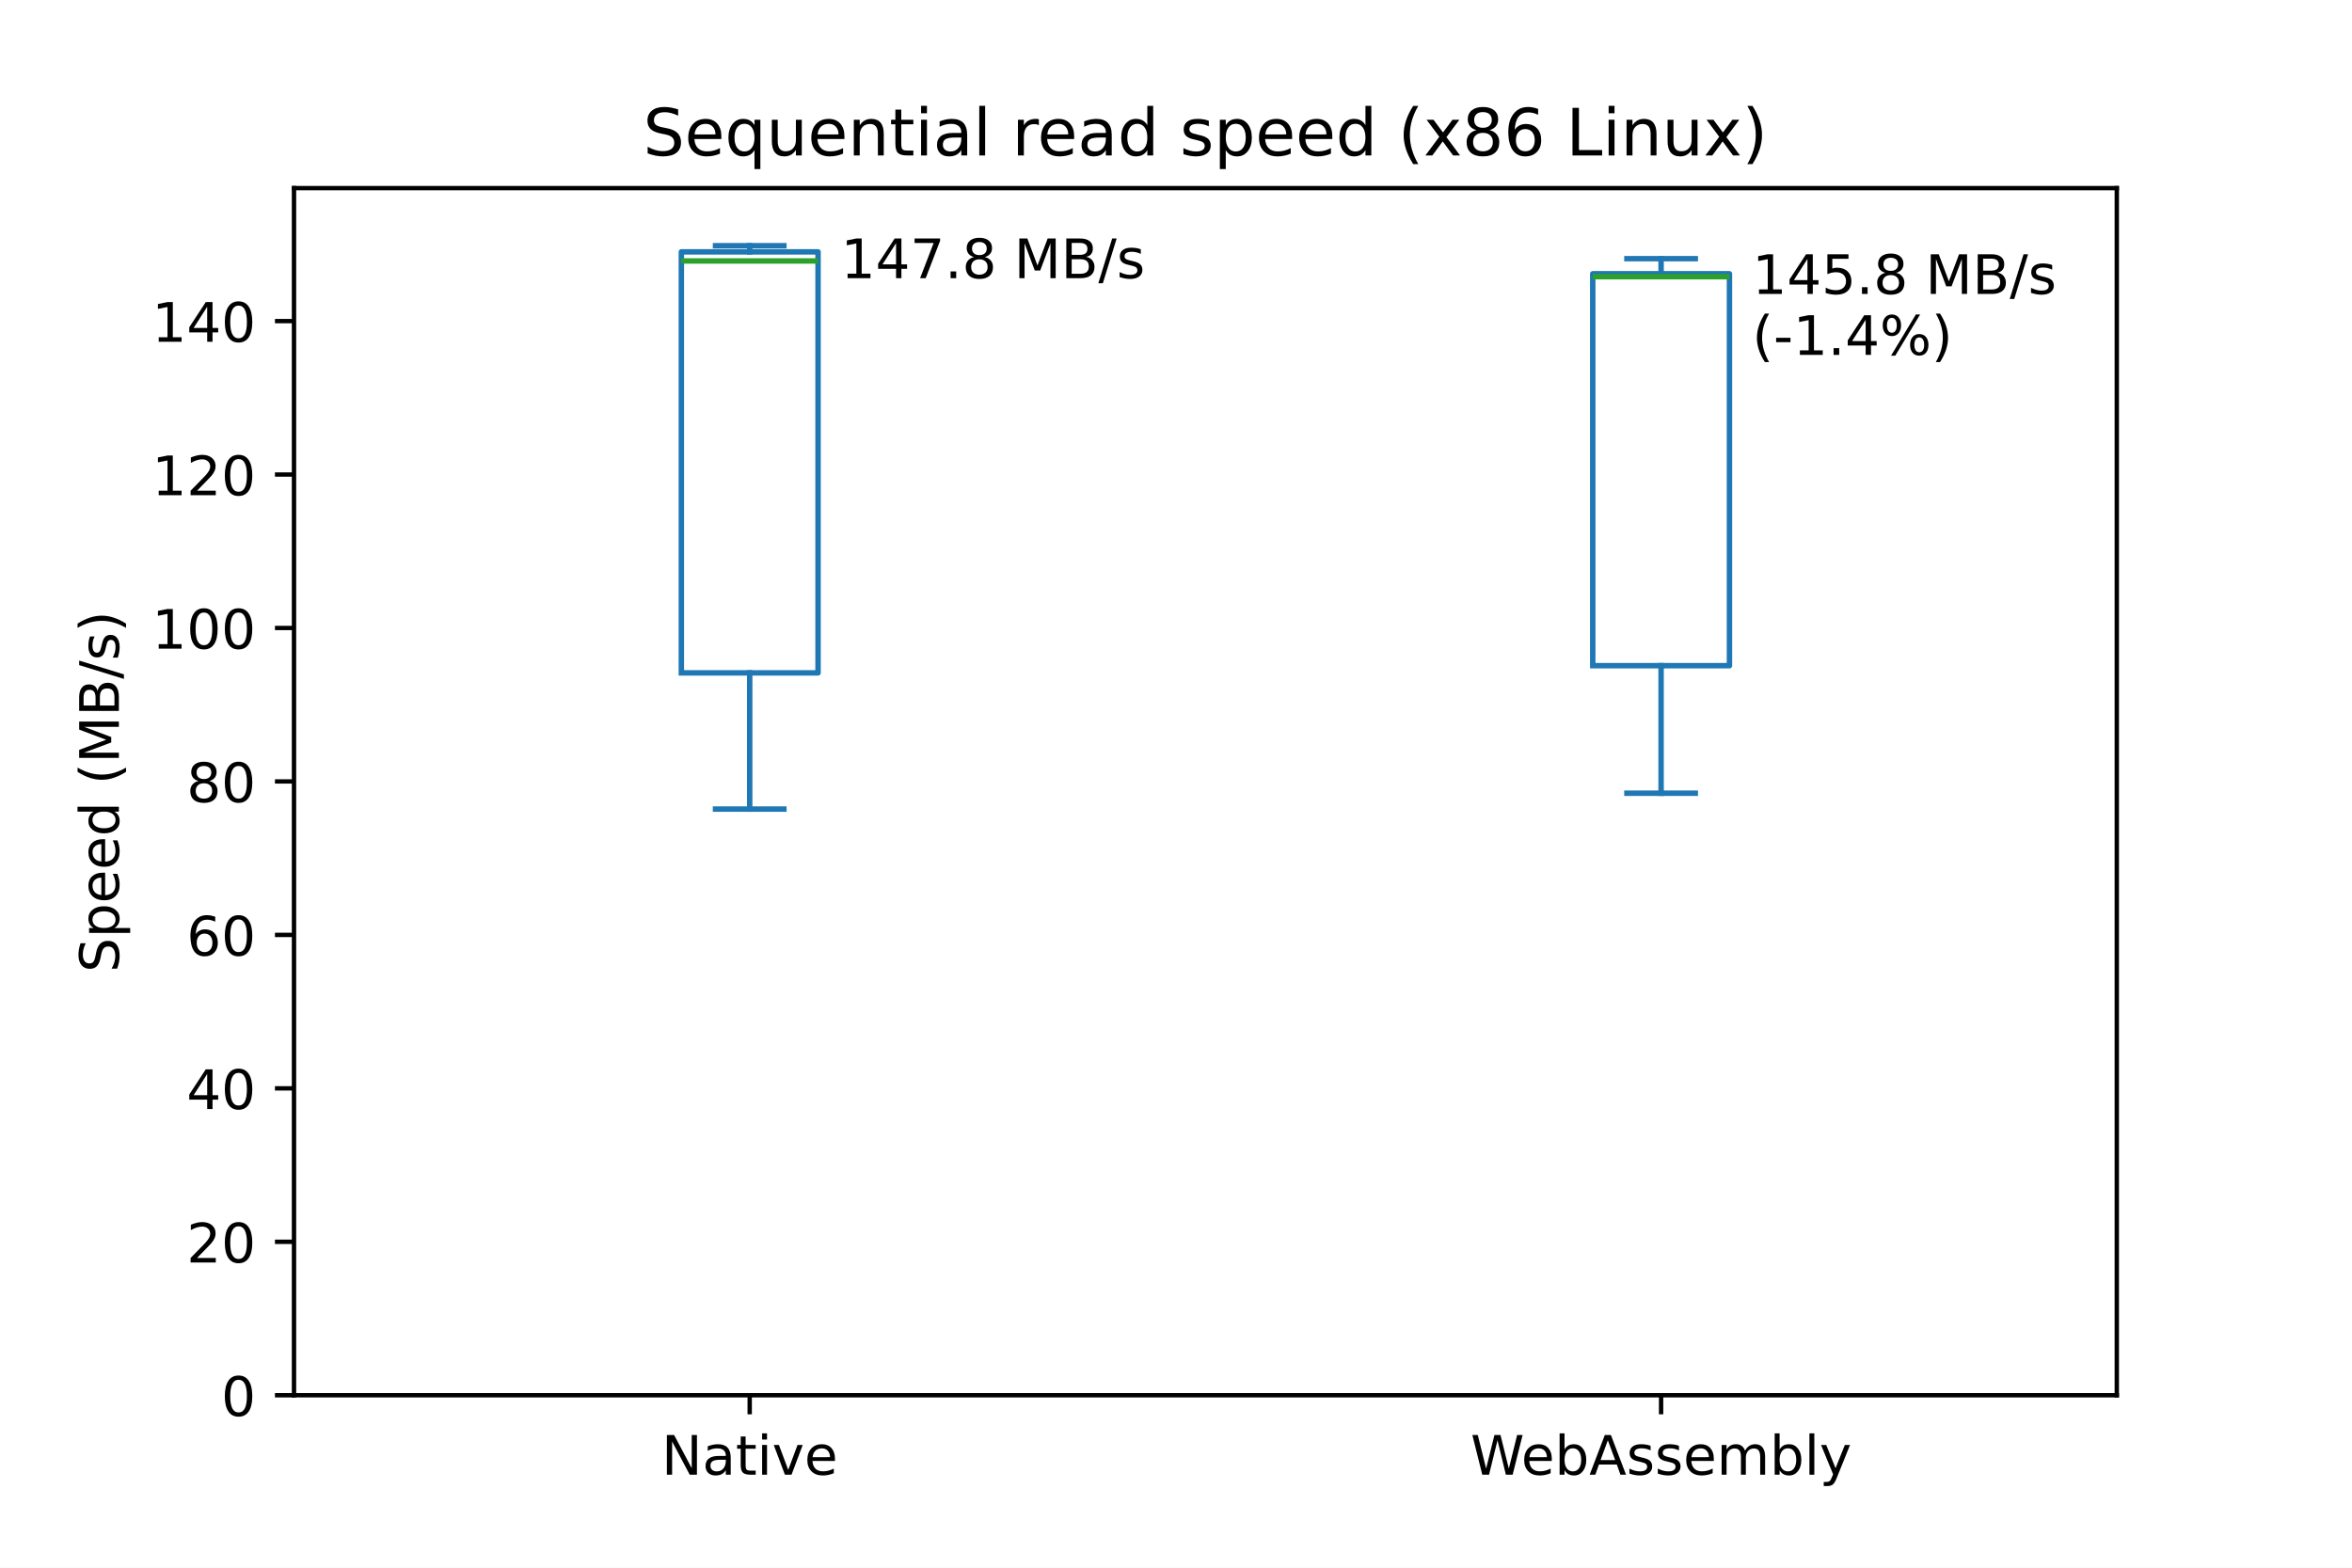
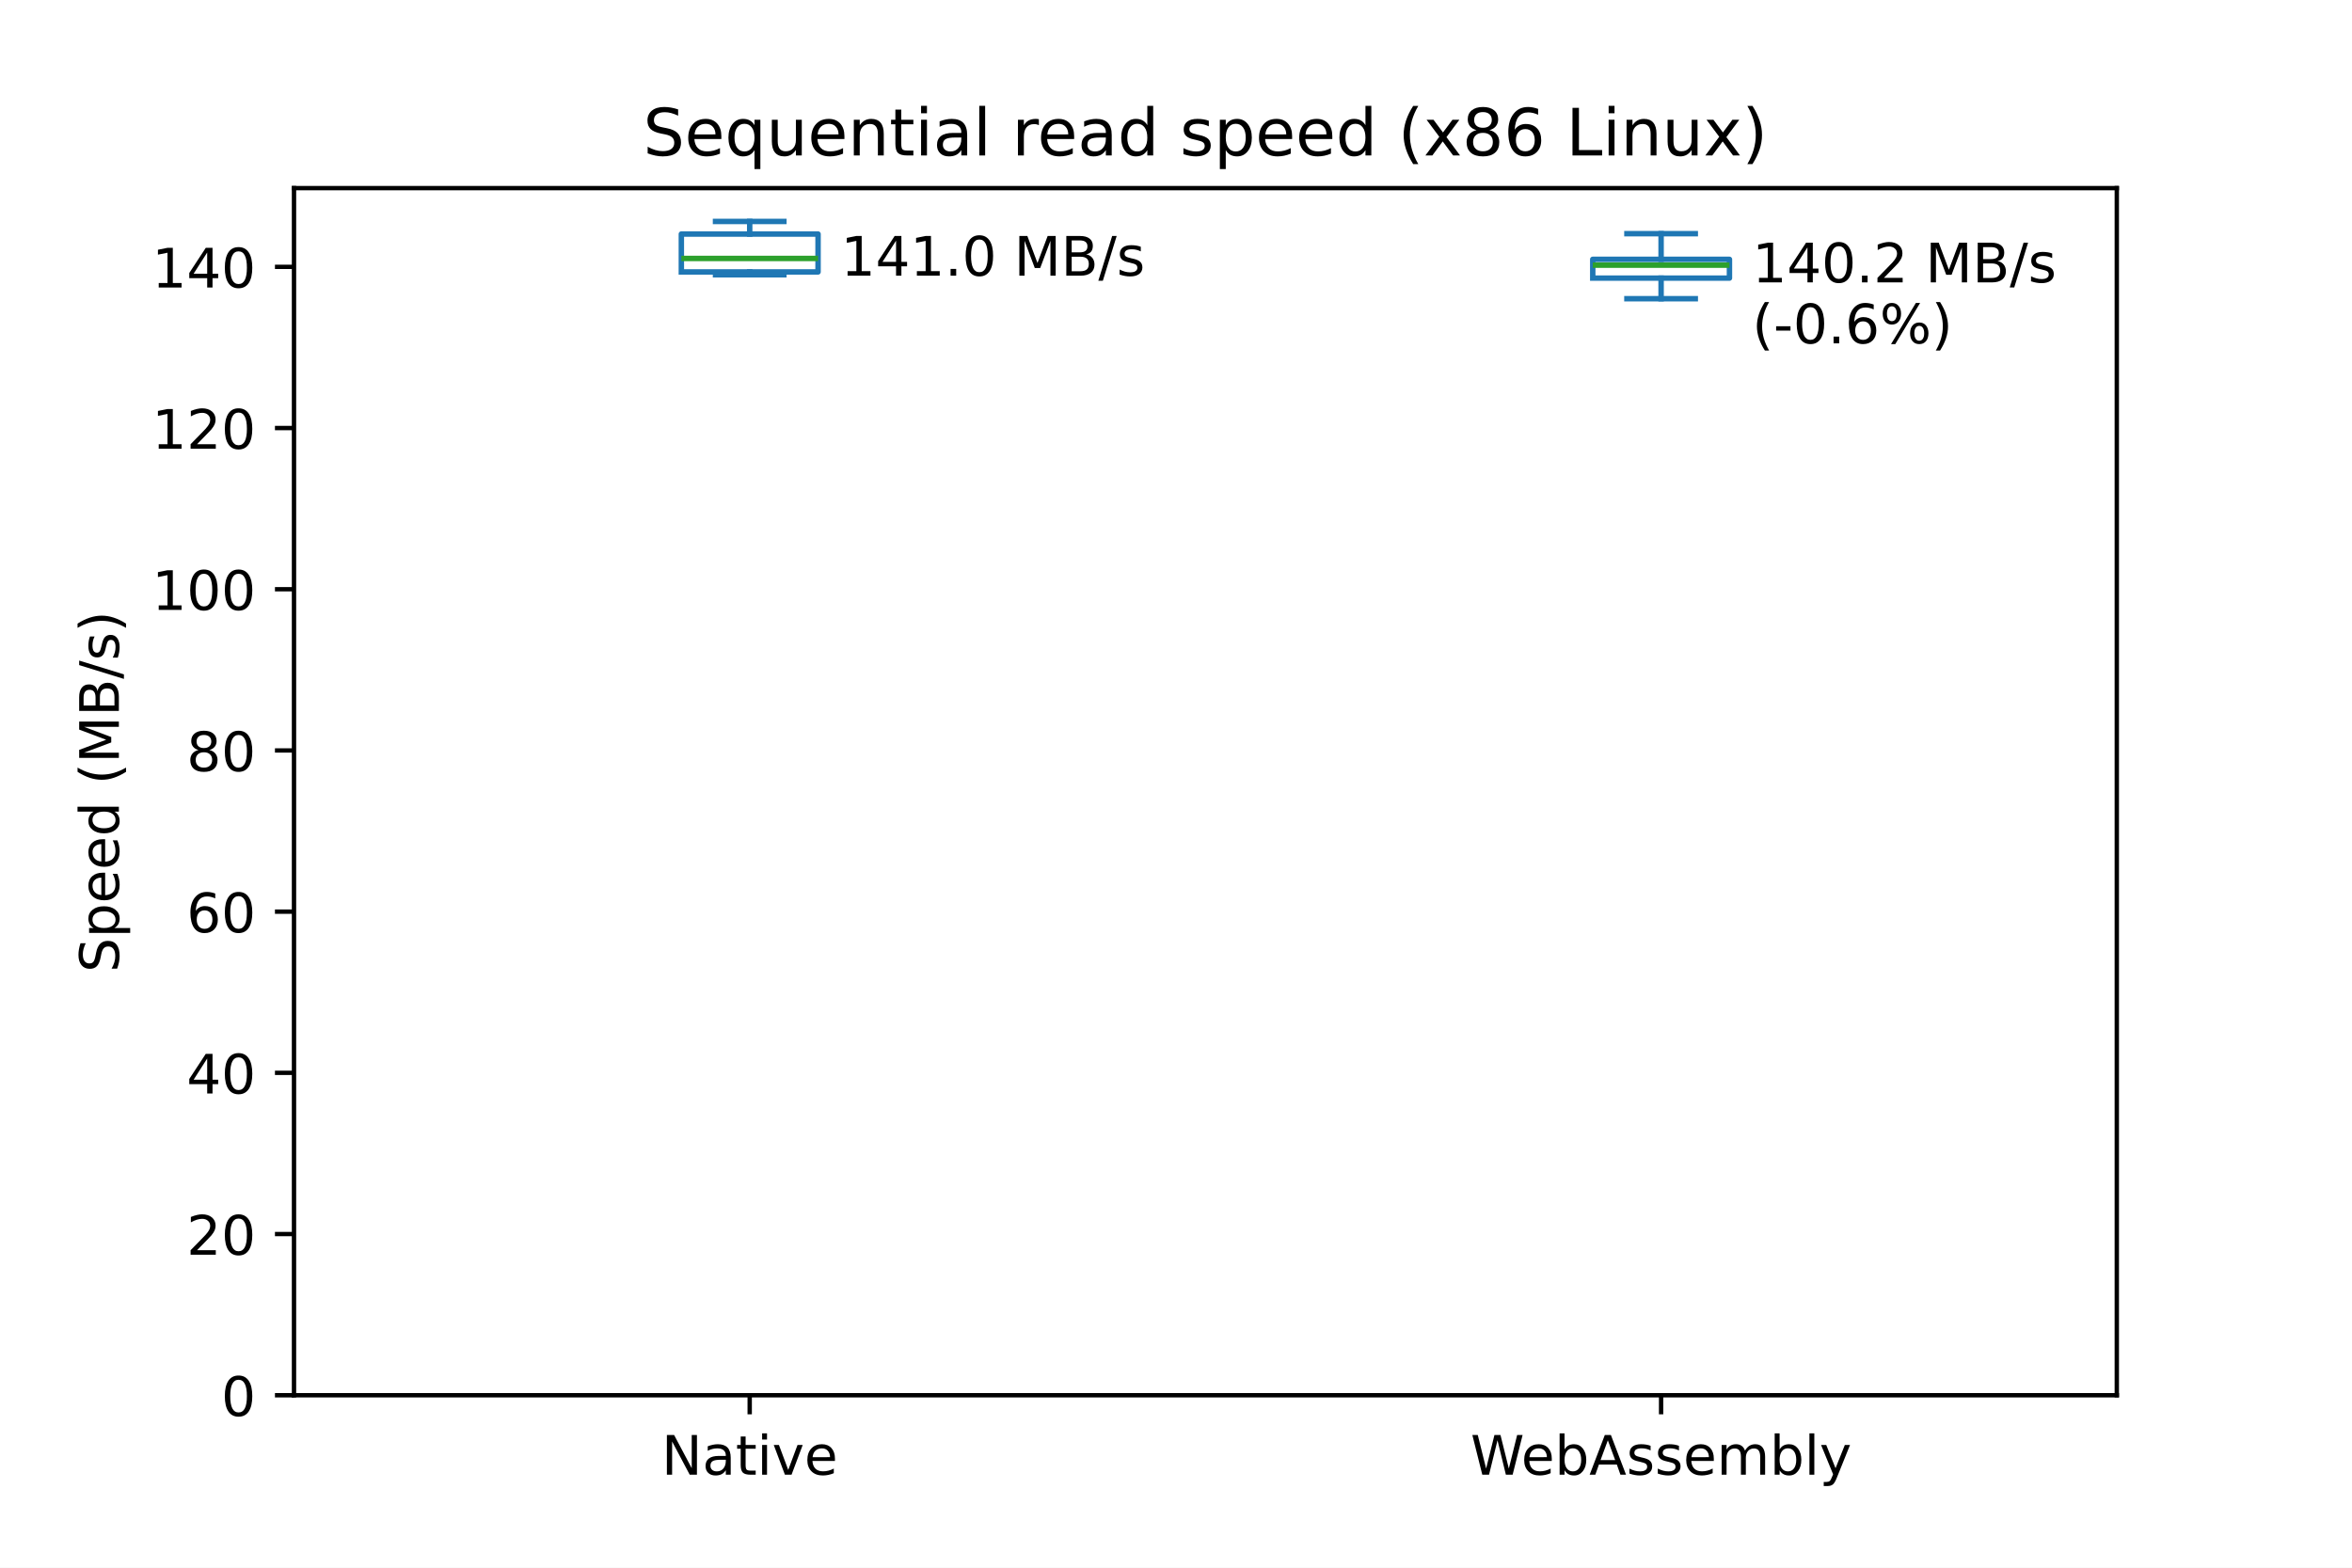
<svg xmlns="http://www.w3.org/2000/svg" xmlns:xlink="http://www.w3.org/1999/xlink" width="432pt" height="288pt" viewBox="0 0 432 288" version="1.1">
  <defs>
    <style type="text/css">*{stroke-linejoin: round; stroke-linecap: butt}</style>
  </defs>
  <g id="figure_1">
    <g id="patch_1">
      <path d="M 0 288  L 432 288  L 432 0  L 0 0  z " style="fill: #ffffff" />
    </g>
    <g id="axes_1">
      <g id="patch_2">
        <path d="M 54 256.32  L 388.8 256.32  L 388.8 34.56  L 54 34.56  z " style="fill: #ffffff" />
      </g>
      <g id="matplotlib.axis_1">
        <g id="xtick_1">
          <g id="line2d_1">
            <defs>
-               <path id="m4818a1ec82" d="M 0 0  L 0 3.5  " style="stroke: #000000; stroke-width: 0.8" />
+               <path id="mbff4627013" d="M 0 0  L 0 3.5  " style="stroke: #000000; stroke-width: 0.8" />
            </defs>
            <g>
-               <use xlink:href="#m4818a1ec82" x="137.7" y="256.32" style="stroke: #000000; stroke-width: 0.8" />
+               <use xlink:href="#mbff4627013" x="137.7" y="256.32" style="stroke: #000000; stroke-width: 0.8" />
            </g>
          </g>
          <g id="text_1">
            <g transform="translate(121.5102 270.9184) scale(0.1 -0.1)">
              <defs>
                <path id="DejaVuSans-4e" d="M 628 4666  L 1478 4666  L 3547 763  L 3547 4666  L 4159 4666  L 4159 0  L 3309 0  L 1241 3903  L 1241 0  L 628 0  L 628 4666  z " transform="scale(0.015625)" />
                <path id="DejaVuSans-61" d="M 2194 1759  Q 1497 1759 1228 1600  Q 959 1441 959 1056  Q 959 750 1161 570  Q 1363 391 1709 391  Q 2188 391 2477 730  Q 2766 1069 2766 1631  L 2766 1759  L 2194 1759  z M 3341 1997  L 3341 0  L 2766 0  L 2766 531  Q 2569 213 2275 61  Q 1981 -91 1556 -91  Q 1019 -91 701 211  Q 384 513 384 1019  Q 384 1609 779 1909  Q 1175 2209 1959 2209  L 2766 2209  L 2766 2266  Q 2766 2663 2505 2880  Q 2244 3097 1772 3097  Q 1472 3097 1187 3025  Q 903 2953 641 2809  L 641 3341  Q 956 3463 1253 3523  Q 1550 3584 1831 3584  Q 2591 3584 2966 3190  Q 3341 2797 3341 1997  z " transform="scale(0.015625)" />
                <path id="DejaVuSans-74" d="M 1172 4494  L 1172 3500  L 2356 3500  L 2356 3053  L 1172 3053  L 1172 1153  Q 1172 725 1289 603  Q 1406 481 1766 481  L 2356 481  L 2356 0  L 1766 0  Q 1100 0 847 248  Q 594 497 594 1153  L 594 3053  L 172 3053  L 172 3500  L 594 3500  L 594 4494  L 1172 4494  z " transform="scale(0.015625)" />
                <path id="DejaVuSans-69" d="M 603 3500  L 1178 3500  L 1178 0  L 603 0  L 603 3500  z M 603 4863  L 1178 4863  L 1178 4134  L 603 4134  L 603 4863  z " transform="scale(0.015625)" />
                <path id="DejaVuSans-76" d="M 191 3500  L 800 3500  L 1894 563  L 2988 3500  L 3597 3500  L 2284 0  L 1503 0  L 191 3500  z " transform="scale(0.015625)" />
                <path id="DejaVuSans-65" d="M 3597 1894  L 3597 1613  L 953 1613  Q 991 1019 1311 708  Q 1631 397 2203 397  Q 2534 397 2845 478  Q 3156 559 3463 722  L 3463 178  Q 3153 47 2828 -22  Q 2503 -91 2169 -91  Q 1331 -91 842 396  Q 353 884 353 1716  Q 353 2575 817 3079  Q 1281 3584 2069 3584  Q 2775 3584 3186 3129  Q 3597 2675 3597 1894  z M 3022 2063  Q 3016 2534 2758 2815  Q 2500 3097 2075 3097  Q 1594 3097 1305 2825  Q 1016 2553 972 2059  L 3022 2063  z " transform="scale(0.015625)" />
              </defs>
              <use xlink:href="#DejaVuSans-4e" />
              <use xlink:href="#DejaVuSans-61" x="74.805" />
              <use xlink:href="#DejaVuSans-74" x="136.084" />
              <use xlink:href="#DejaVuSans-69" x="175.293" />
              <use xlink:href="#DejaVuSans-76" x="203.076" />
              <use xlink:href="#DejaVuSans-65" x="262.256" />
            </g>
          </g>
        </g>
        <g id="xtick_2">
          <g id="line2d_2">
            <g>
-               <use xlink:href="#m4818a1ec82" x="305.1" y="256.32" style="stroke: #000000; stroke-width: 0.8" />
+               <use xlink:href="#mbff4627013" x="305.1" y="256.32" style="stroke: #000000; stroke-width: 0.8" />
            </g>
          </g>
          <g id="text_2">
            <g transform="translate(270.1 270.9184) scale(0.1 -0.1)">
              <defs>
                <path id="DejaVuSans-57" d="M 213 4666  L 850 4666  L 1831 722  L 2809 4666  L 3519 4666  L 4500 722  L 5478 4666  L 6119 4666  L 4947 0  L 4153 0  L 3169 4050  L 2175 0  L 1381 0  L 213 4666  z " transform="scale(0.015625)" />
                <path id="DejaVuSans-62" d="M 3116 1747  Q 3116 2381 2855 2742  Q 2594 3103 2138 3103  Q 1681 3103 1420 2742  Q 1159 2381 1159 1747  Q 1159 1113 1420 752  Q 1681 391 2138 391  Q 2594 391 2855 752  Q 3116 1113 3116 1747  z M 1159 2969  Q 1341 3281 1617 3432  Q 1894 3584 2278 3584  Q 2916 3584 3314 3078  Q 3713 2572 3713 1747  Q 3713 922 3314 415  Q 2916 -91 2278 -91  Q 1894 -91 1617 61  Q 1341 213 1159 525  L 1159 0  L 581 0  L 581 4863  L 1159 4863  L 1159 2969  z " transform="scale(0.015625)" />
                <path id="DejaVuSans-41" d="M 2188 4044  L 1331 1722  L 3047 1722  L 2188 4044  z M 1831 4666  L 2547 4666  L 4325 0  L 3669 0  L 3244 1197  L 1141 1197  L 716 0  L 50 0  L 1831 4666  z " transform="scale(0.015625)" />
                <path id="DejaVuSans-73" d="M 2834 3397  L 2834 2853  Q 2591 2978 2328 3040  Q 2066 3103 1784 3103  Q 1356 3103 1142 2972  Q 928 2841 928 2578  Q 928 2378 1081 2264  Q 1234 2150 1697 2047  L 1894 2003  Q 2506 1872 2764 1633  Q 3022 1394 3022 966  Q 3022 478 2636 193  Q 2250 -91 1575 -91  Q 1294 -91 989 -36  Q 684 19 347 128  L 347 722  Q 666 556 975 473  Q 1284 391 1588 391  Q 1994 391 2212 530  Q 2431 669 2431 922  Q 2431 1156 2273 1281  Q 2116 1406 1581 1522  L 1381 1569  Q 847 1681 609 1914  Q 372 2147 372 2553  Q 372 3047 722 3315  Q 1072 3584 1716 3584  Q 2034 3584 2315 3537  Q 2597 3491 2834 3397  z " transform="scale(0.015625)" />
                <path id="DejaVuSans-6d" d="M 3328 2828  Q 3544 3216 3844 3400  Q 4144 3584 4550 3584  Q 5097 3584 5394 3201  Q 5691 2819 5691 2113  L 5691 0  L 5113 0  L 5113 2094  Q 5113 2597 4934 2840  Q 4756 3084 4391 3084  Q 3944 3084 3684 2787  Q 3425 2491 3425 1978  L 3425 0  L 2847 0  L 2847 2094  Q 2847 2600 2669 2842  Q 2491 3084 2119 3084  Q 1678 3084 1418 2786  Q 1159 2488 1159 1978  L 1159 0  L 581 0  L 581 3500  L 1159 3500  L 1159 2956  Q 1356 3278 1631 3431  Q 1906 3584 2284 3584  Q 2666 3584 2933 3390  Q 3200 3197 3328 2828  z " transform="scale(0.015625)" />
                <path id="DejaVuSans-6c" d="M 603 4863  L 1178 4863  L 1178 0  L 603 0  L 603 4863  z " transform="scale(0.015625)" />
                <path id="DejaVuSans-79" d="M 2059 -325  Q 1816 -950 1584 -1140  Q 1353 -1331 966 -1331  L 506 -1331  L 506 -850  L 844 -850  Q 1081 -850 1212 -737  Q 1344 -625 1503 -206  L 1606 56  L 191 3500  L 800 3500  L 1894 763  L 2988 3500  L 3597 3500  L 2059 -325  z " transform="scale(0.015625)" />
              </defs>
              <use xlink:href="#DejaVuSans-57" />
              <use xlink:href="#DejaVuSans-65" x="93.002" />
              <use xlink:href="#DejaVuSans-62" x="154.525" />
              <use xlink:href="#DejaVuSans-41" x="218.002" />
              <use xlink:href="#DejaVuSans-73" x="286.41" />
              <use xlink:href="#DejaVuSans-73" x="338.51" />
              <use xlink:href="#DejaVuSans-65" x="390.609" />
              <use xlink:href="#DejaVuSans-6d" x="452.133" />
              <use xlink:href="#DejaVuSans-62" x="549.545" />
              <use xlink:href="#DejaVuSans-6c" x="613.021" />
              <use xlink:href="#DejaVuSans-79" x="640.805" />
            </g>
          </g>
        </g>
      </g>
      <g id="matplotlib.axis_2">
        <g id="ytick_1">
          <g id="line2d_3">
            <defs>
-               <path id="m1a38841225" d="M 0 0  L -3.5 0  " style="stroke: #000000; stroke-width: 0.8" />
+               <path id="m2f342222a5" d="M 0 0  L -3.5 0  " style="stroke: #000000; stroke-width: 0.8" />
            </defs>
            <g>
-               <use xlink:href="#m1a38841225" x="54" y="256.32" style="stroke: #000000; stroke-width: 0.8" />
+               <use xlink:href="#m2f342222a5" x="54" y="256.32" style="stroke: #000000; stroke-width: 0.8" />
            </g>
          </g>
          <g id="text_3">
            <g transform="translate(40.6375 260.1192) scale(0.1 -0.1)">
              <defs>
                <path id="DejaVuSans-30" d="M 2034 4250  Q 1547 4250 1301 3770  Q 1056 3291 1056 2328  Q 1056 1369 1301 889  Q 1547 409 2034 409  Q 2525 409 2770 889  Q 3016 1369 3016 2328  Q 3016 3291 2770 3770  Q 2525 4250 2034 4250  z M 2034 4750  Q 2819 4750 3233 4129  Q 3647 3509 3647 2328  Q 3647 1150 3233 529  Q 2819 -91 2034 -91  Q 1250 -91 836 529  Q 422 1150 422 2328  Q 422 3509 836 4129  Q 1250 4750 2034 4750  z " transform="scale(0.015625)" />
              </defs>
              <use xlink:href="#DejaVuSans-30" />
            </g>
          </g>
        </g>
        <g id="ytick_2">
          <g id="line2d_4">
            <g>
-               <use xlink:href="#m1a38841225" x="54" y="228.13" style="stroke: #000000; stroke-width: 0.8" />
+               <use xlink:href="#m2f342222a5" x="54" y="226.706" style="stroke: #000000; stroke-width: 0.8" />
            </g>
          </g>
          <g id="text_4">
-             <g transform="translate(34.275 231.9289) scale(0.1 -0.1)">
+             <g transform="translate(34.275 230.505) scale(0.1 -0.1)">
              <defs>
                <path id="DejaVuSans-32" d="M 1228 531  L 3431 531  L 3431 0  L 469 0  L 469 531  Q 828 903 1448 1529  Q 2069 2156 2228 2338  Q 2531 2678 2651 2914  Q 2772 3150 2772 3378  Q 2772 3750 2511 3984  Q 2250 4219 1831 4219  Q 1534 4219 1204 4116  Q 875 4013 500 3803  L 500 4441  Q 881 4594 1212 4672  Q 1544 4750 1819 4750  Q 2544 4750 2975 4387  Q 3406 4025 3406 3419  Q 3406 3131 3298 2873  Q 3191 2616 2906 2266  Q 2828 2175 2409 1742  Q 1991 1309 1228 531  z " transform="scale(0.015625)" />
              </defs>
              <use xlink:href="#DejaVuSans-32" />
              <use xlink:href="#DejaVuSans-30" x="63.623" />
            </g>
          </g>
        </g>
        <g id="ytick_3">
          <g id="line2d_5">
            <g>
-               <use xlink:href="#m1a38841225" x="54" y="199.939" style="stroke: #000000; stroke-width: 0.8" />
+               <use xlink:href="#m2f342222a5" x="54" y="197.092" style="stroke: #000000; stroke-width: 0.8" />
            </g>
          </g>
          <g id="text_5">
-             <g transform="translate(34.275 203.7385) scale(0.1 -0.1)">
+             <g transform="translate(34.275 200.8909) scale(0.1 -0.1)">
              <defs>
                <path id="DejaVuSans-34" d="M 2419 4116  L 825 1625  L 2419 1625  L 2419 4116  z M 2253 4666  L 3047 4666  L 3047 1625  L 3713 1625  L 3713 1100  L 3047 1100  L 3047 0  L 2419 0  L 2419 1100  L 313 1100  L 313 1709  L 2253 4666  z " transform="scale(0.015625)" />
              </defs>
              <use xlink:href="#DejaVuSans-34" />
              <use xlink:href="#DejaVuSans-30" x="63.623" />
            </g>
          </g>
        </g>
        <g id="ytick_4">
          <g id="line2d_6">
            <g>
-               <use xlink:href="#m1a38841225" x="54" y="171.749" style="stroke: #000000; stroke-width: 0.8" />
+               <use xlink:href="#m2f342222a5" x="54" y="167.477" style="stroke: #000000; stroke-width: 0.8" />
            </g>
          </g>
          <g id="text_6">
-             <g transform="translate(34.275 175.5482) scale(0.1 -0.1)">
+             <g transform="translate(34.275 171.2767) scale(0.1 -0.1)">
              <defs>
                <path id="DejaVuSans-36" d="M 2113 2584  Q 1688 2584 1439 2293  Q 1191 2003 1191 1497  Q 1191 994 1439 701  Q 1688 409 2113 409  Q 2538 409 2786 701  Q 3034 994 3034 1497  Q 3034 2003 2786 2293  Q 2538 2584 2113 2584  z M 3366 4563  L 3366 3988  Q 3128 4100 2886 4159  Q 2644 4219 2406 4219  Q 1781 4219 1451 3797  Q 1122 3375 1075 2522  Q 1259 2794 1537 2939  Q 1816 3084 2150 3084  Q 2853 3084 3261 2657  Q 3669 2231 3669 1497  Q 3669 778 3244 343  Q 2819 -91 2113 -91  Q 1303 -91 875 529  Q 447 1150 447 2328  Q 447 3434 972 4092  Q 1497 4750 2381 4750  Q 2619 4750 2861 4703  Q 3103 4656 3366 4563  z " transform="scale(0.015625)" />
              </defs>
              <use xlink:href="#DejaVuSans-36" />
              <use xlink:href="#DejaVuSans-30" x="63.623" />
            </g>
          </g>
        </g>
        <g id="ytick_5">
          <g id="line2d_7">
            <g>
-               <use xlink:href="#m1a38841225" x="54" y="143.559" style="stroke: #000000; stroke-width: 0.8" />
+               <use xlink:href="#m2f342222a5" x="54" y="137.863" style="stroke: #000000; stroke-width: 0.8" />
            </g>
          </g>
          <g id="text_7">
-             <g transform="translate(34.275 147.3578) scale(0.1 -0.1)">
+             <g transform="translate(34.275 141.6625) scale(0.1 -0.1)">
              <defs>
                <path id="DejaVuSans-38" d="M 2034 2216  Q 1584 2216 1326 1975  Q 1069 1734 1069 1313  Q 1069 891 1326 650  Q 1584 409 2034 409  Q 2484 409 2743 651  Q 3003 894 3003 1313  Q 3003 1734 2745 1975  Q 2488 2216 2034 2216  z M 1403 2484  Q 997 2584 770 2862  Q 544 3141 544 3541  Q 544 4100 942 4425  Q 1341 4750 2034 4750  Q 2731 4750 3128 4425  Q 3525 4100 3525 3541  Q 3525 3141 3298 2862  Q 3072 2584 2669 2484  Q 3125 2378 3379 2068  Q 3634 1759 3634 1313  Q 3634 634 3220 271  Q 2806 -91 2034 -91  Q 1263 -91 848 271  Q 434 634 434 1313  Q 434 1759 690 2068  Q 947 2378 1403 2484  z M 1172 3481  Q 1172 3119 1398 2916  Q 1625 2713 2034 2713  Q 2441 2713 2670 2916  Q 2900 3119 2900 3481  Q 2900 3844 2670 4047  Q 2441 4250 2034 4250  Q 1625 4250 1398 4047  Q 1172 3844 1172 3481  z " transform="scale(0.015625)" />
              </defs>
              <use xlink:href="#DejaVuSans-38" />
              <use xlink:href="#DejaVuSans-30" x="63.623" />
            </g>
          </g>
        </g>
        <g id="ytick_6">
          <g id="line2d_8">
            <g>
-               <use xlink:href="#m1a38841225" x="54" y="115.368" style="stroke: #000000; stroke-width: 0.8" />
+               <use xlink:href="#m2f342222a5" x="54" y="108.249" style="stroke: #000000; stroke-width: 0.8" />
            </g>
          </g>
          <g id="text_8">
-             <g transform="translate(27.9125 119.1674) scale(0.1 -0.1)">
+             <g transform="translate(27.9125 112.0483) scale(0.1 -0.1)">
              <defs>
                <path id="DejaVuSans-31" d="M 794 531  L 1825 531  L 1825 4091  L 703 3866  L 703 4441  L 1819 4666  L 2450 4666  L 2450 531  L 3481 531  L 3481 0  L 794 0  L 794 531  z " transform="scale(0.015625)" />
              </defs>
              <use xlink:href="#DejaVuSans-31" />
              <use xlink:href="#DejaVuSans-30" x="63.623" />
              <use xlink:href="#DejaVuSans-30" x="127.246" />
            </g>
          </g>
        </g>
        <g id="ytick_7">
          <g id="line2d_9">
            <g>
-               <use xlink:href="#m1a38841225" x="54" y="87.178" style="stroke: #000000; stroke-width: 0.8" />
+               <use xlink:href="#m2f342222a5" x="54" y="78.635" style="stroke: #000000; stroke-width: 0.8" />
            </g>
          </g>
          <g id="text_9">
-             <g transform="translate(27.9125 90.97709) scale(0.1 -0.1)">
+             <g transform="translate(27.9125 82.43417) scale(0.1 -0.1)">
              <use xlink:href="#DejaVuSans-31" />
              <use xlink:href="#DejaVuSans-32" x="63.623" />
              <use xlink:href="#DejaVuSans-30" x="127.246" />
            </g>
          </g>
        </g>
        <g id="ytick_8">
          <g id="line2d_10">
            <g>
-               <use xlink:href="#m1a38841225" x="54" y="58.988" style="stroke: #000000; stroke-width: 0.8" />
+               <use xlink:href="#m2f342222a5" x="54" y="49.021" style="stroke: #000000; stroke-width: 0.8" />
            </g>
          </g>
          <g id="text_10">
-             <g transform="translate(27.9125 62.78673) scale(0.1 -0.1)">
+             <g transform="translate(27.9125 52.81999) scale(0.1 -0.1)">
              <use xlink:href="#DejaVuSans-31" />
              <use xlink:href="#DejaVuSans-34" x="63.623" />
              <use xlink:href="#DejaVuSans-30" x="127.246" />
            </g>
          </g>
        </g>
        <g id="text_11">
          <g transform="translate(21.83281 178.64) rotate(-90) scale(0.1 -0.1)">
            <defs>
              <path id="DejaVuSans-53" d="M 3425 4513  L 3425 3897  Q 3066 4069 2747 4153  Q 2428 4238 2131 4238  Q 1616 4238 1336 4038  Q 1056 3838 1056 3469  Q 1056 3159 1242 3001  Q 1428 2844 1947 2747  L 2328 2669  Q 3034 2534 3370 2195  Q 3706 1856 3706 1288  Q 3706 609 3251 259  Q 2797 -91 1919 -91  Q 1588 -91 1214 -16  Q 841 59 441 206  L 441 856  Q 825 641 1194 531  Q 1563 422 1919 422  Q 2459 422 2753 634  Q 3047 847 3047 1241  Q 3047 1584 2836 1778  Q 2625 1972 2144 2069  L 1759 2144  Q 1053 2284 737 2584  Q 422 2884 422 3419  Q 422 4038 858 4394  Q 1294 4750 2059 4750  Q 2388 4750 2728 4690  Q 3069 4631 3425 4513  z " transform="scale(0.015625)" />
              <path id="DejaVuSans-70" d="M 1159 525  L 1159 -1331  L 581 -1331  L 581 3500  L 1159 3500  L 1159 2969  Q 1341 3281 1617 3432  Q 1894 3584 2278 3584  Q 2916 3584 3314 3078  Q 3713 2572 3713 1747  Q 3713 922 3314 415  Q 2916 -91 2278 -91  Q 1894 -91 1617 61  Q 1341 213 1159 525  z M 3116 1747  Q 3116 2381 2855 2742  Q 2594 3103 2138 3103  Q 1681 3103 1420 2742  Q 1159 2381 1159 1747  Q 1159 1113 1420 752  Q 1681 391 2138 391  Q 2594 391 2855 752  Q 3116 1113 3116 1747  z " transform="scale(0.015625)" />
              <path id="DejaVuSans-64" d="M 2906 2969  L 2906 4863  L 3481 4863  L 3481 0  L 2906 0  L 2906 525  Q 2725 213 2448 61  Q 2172 -91 1784 -91  Q 1150 -91 751 415  Q 353 922 353 1747  Q 353 2572 751 3078  Q 1150 3584 1784 3584  Q 2172 3584 2448 3432  Q 2725 3281 2906 2969  z M 947 1747  Q 947 1113 1208 752  Q 1469 391 1925 391  Q 2381 391 2643 752  Q 2906 1113 2906 1747  Q 2906 2381 2643 2742  Q 2381 3103 1925 3103  Q 1469 3103 1208 2742  Q 947 2381 947 1747  z " transform="scale(0.015625)" />
              <path id="DejaVuSans-20" transform="scale(0.015625)" />
              <path id="DejaVuSans-28" d="M 1984 4856  Q 1566 4138 1362 3434  Q 1159 2731 1159 2009  Q 1159 1288 1364 580  Q 1569 -128 1984 -844  L 1484 -844  Q 1016 -109 783 600  Q 550 1309 550 2009  Q 550 2706 781 3412  Q 1013 4119 1484 4856  L 1984 4856  z " transform="scale(0.015625)" />
              <path id="DejaVuSans-4d" d="M 628 4666  L 1569 4666  L 2759 1491  L 3956 4666  L 4897 4666  L 4897 0  L 4281 0  L 4281 4097  L 3078 897  L 2444 897  L 1241 4097  L 1241 0  L 628 0  L 628 4666  z " transform="scale(0.015625)" />
              <path id="DejaVuSans-42" d="M 1259 2228  L 1259 519  L 2272 519  Q 2781 519 3026 730  Q 3272 941 3272 1375  Q 3272 1813 3026 2020  Q 2781 2228 2272 2228  L 1259 2228  z M 1259 4147  L 1259 2741  L 2194 2741  Q 2656 2741 2882 2914  Q 3109 3088 3109 3444  Q 3109 3797 2882 3972  Q 2656 4147 2194 4147  L 1259 4147  z M 628 4666  L 2241 4666  Q 2963 4666 3353 4366  Q 3744 4066 3744 3513  Q 3744 3084 3544 2831  Q 3344 2578 2956 2516  Q 3422 2416 3680 2098  Q 3938 1781 3938 1306  Q 3938 681 3513 340  Q 3088 0 2303 0  L 628 0  L 628 4666  z " transform="scale(0.015625)" />
              <path id="DejaVuSans-2f" d="M 1625 4666  L 2156 4666  L 531 -594  L 0 -594  L 1625 4666  z " transform="scale(0.015625)" />
              <path id="DejaVuSans-29" d="M 513 4856  L 1013 4856  Q 1481 4119 1714 3412  Q 1947 2706 1947 2009  Q 1947 1309 1714 600  Q 1481 -109 1013 -844  L 513 -844  Q 928 -128 1133 580  Q 1338 1288 1338 2009  Q 1338 2731 1133 3434  Q 928 4138 513 4856  z " transform="scale(0.015625)" />
            </defs>
            <use xlink:href="#DejaVuSans-53" />
            <use xlink:href="#DejaVuSans-70" x="63.477" />
            <use xlink:href="#DejaVuSans-65" x="126.953" />
            <use xlink:href="#DejaVuSans-65" x="188.477" />
            <use xlink:href="#DejaVuSans-64" x="250" />
            <use xlink:href="#DejaVuSans-20" x="313.477" />
            <use xlink:href="#DejaVuSans-28" x="345.264" />
            <use xlink:href="#DejaVuSans-4d" x="384.277" />
            <use xlink:href="#DejaVuSans-42" x="470.557" />
            <use xlink:href="#DejaVuSans-2f" x="539.16" />
            <use xlink:href="#DejaVuSans-73" x="572.852" />
            <use xlink:href="#DejaVuSans-29" x="624.951" />
          </g>
        </g>
      </g>
      <g id="line2d_11">
-         <path d="M 125.145 123.614  L 150.255 123.614  L 150.255 46.266  L 125.145 46.266  L 125.145 123.614  " clip-path="url(#p533a00c16a)" style="fill: none; stroke: #1f77b4; stroke-linecap: square" />
+         <path d="M 125.145 49.958  L 150.255 49.958  L 150.255 42.994  L 125.145 42.994  L 125.145 49.958  " clip-path="url(#p678d504c8e)" style="fill: none; stroke: #1f77b4; stroke-linecap: square" />
      </g>
      <g id="line2d_12">
-         <path d="M 137.7 123.614  L 137.7 148.64  " clip-path="url(#p533a00c16a)" style="fill: none; stroke: #1f77b4; stroke-linecap: square" />
+         <path d="M 137.7 49.958  L 137.7 50.478  " clip-path="url(#p678d504c8e)" style="fill: none; stroke: #1f77b4; stroke-linecap: square" />
      </g>
      <g id="line2d_13">
-         <path d="M 137.7 46.266  L 137.7 45.144  " clip-path="url(#p533a00c16a)" style="fill: none; stroke: #1f77b4; stroke-linecap: square" />
+         <path d="M 137.7 42.994  L 137.7 40.678  " clip-path="url(#p678d504c8e)" style="fill: none; stroke: #1f77b4; stroke-linecap: square" />
      </g>
      <g id="line2d_14">
-         <path d="M 131.423 148.64  L 143.977 148.64  " clip-path="url(#p533a00c16a)" style="fill: none; stroke: #1f77b4; stroke-linecap: square" />
+         <path d="M 131.423 50.478  L 143.977 50.478  " clip-path="url(#p678d504c8e)" style="fill: none; stroke: #1f77b4; stroke-linecap: square" />
      </g>
      <g id="line2d_15">
-         <path d="M 131.423 45.144  L 143.977 45.144  " clip-path="url(#p533a00c16a)" style="fill: none; stroke: #1f77b4; stroke-linecap: square" />
+         <path d="M 131.423 40.678  L 143.977 40.678  " clip-path="url(#p678d504c8e)" style="fill: none; stroke: #1f77b4; stroke-linecap: square" />
      </g>
      <g id="line2d_16" />
      <g id="line2d_17">
-         <path d="M 292.545 122.294  L 317.655 122.294  L 317.655 50.295  L 292.545 50.295  L 292.545 122.294  " clip-path="url(#p533a00c16a)" style="fill: none; stroke: #1f77b4; stroke-linecap: square" />
+         <path d="M 292.545 51.091  L 317.655 51.091  L 317.655 47.644  L 292.545 47.644  L 292.545 51.091  " clip-path="url(#p678d504c8e)" style="fill: none; stroke: #1f77b4; stroke-linecap: square" />
      </g>
      <g id="line2d_18">
-         <path d="M 305.1 122.294  L 305.1 145.719  " clip-path="url(#p533a00c16a)" style="fill: none; stroke: #1f77b4; stroke-linecap: square" />
+         <path d="M 305.1 51.091  L 305.1 54.872  " clip-path="url(#p678d504c8e)" style="fill: none; stroke: #1f77b4; stroke-linecap: square" />
      </g>
      <g id="line2d_19">
-         <path d="M 305.1 50.295  L 305.1 47.519  " clip-path="url(#p533a00c16a)" style="fill: none; stroke: #1f77b4; stroke-linecap: square" />
+         <path d="M 305.1 47.644  L 305.1 42.932  " clip-path="url(#p678d504c8e)" style="fill: none; stroke: #1f77b4; stroke-linecap: square" />
      </g>
      <g id="line2d_20">
-         <path d="M 298.822 145.719  L 311.377 145.719  " clip-path="url(#p533a00c16a)" style="fill: none; stroke: #1f77b4; stroke-linecap: square" />
+         <path d="M 298.822 54.872  L 311.377 54.872  " clip-path="url(#p678d504c8e)" style="fill: none; stroke: #1f77b4; stroke-linecap: square" />
      </g>
      <g id="line2d_21">
-         <path d="M 298.822 47.519  L 311.377 47.519  " clip-path="url(#p533a00c16a)" style="fill: none; stroke: #1f77b4; stroke-linecap: square" />
+         <path d="M 298.822 42.932  L 311.377 42.932  " clip-path="url(#p678d504c8e)" style="fill: none; stroke: #1f77b4; stroke-linecap: square" />
      </g>
      <g id="line2d_22" />
      <g id="line2d_23">
-         <path d="M 125.145 47.942  L 150.255 47.942  " clip-path="url(#p533a00c16a)" style="fill: none; stroke: #2ca02c" />
+         <path d="M 125.145 47.48  L 150.255 47.48  " clip-path="url(#p678d504c8e)" style="fill: none; stroke: #2ca02c" />
      </g>
      <g id="line2d_24">
-         <path d="M 292.545 50.835  L 317.655 50.835  " clip-path="url(#p533a00c16a)" style="fill: none; stroke: #2ca02c" />
+         <path d="M 292.545 48.714  L 317.655 48.714  " clip-path="url(#p678d504c8e)" style="fill: none; stroke: #2ca02c" />
      </g>
      <g id="patch_3">
        <path d="M 54 256.32  L 54 34.56  " style="fill: none; stroke: #000000; stroke-width: 0.8; stroke-linejoin: miter; stroke-linecap: square" />
      </g>
      <g id="patch_4">
        <path d="M 388.8 256.32  L 388.8 34.56  " style="fill: none; stroke: #000000; stroke-width: 0.8; stroke-linejoin: miter; stroke-linecap: square" />
      </g>
      <g id="patch_5">
        <path d="M 54 256.32  L 388.8 256.32  " style="fill: none; stroke: #000000; stroke-width: 0.8; stroke-linejoin: miter; stroke-linecap: square" />
      </g>
      <g id="patch_6">
        <path d="M 54 34.56  L 388.8 34.56  " style="fill: none; stroke: #000000; stroke-width: 0.8; stroke-linejoin: miter; stroke-linecap: square" />
      </g>
      <g id="text_12">
-         <g transform="translate(154.44 51.1048) scale(0.1 -0.1)">
+         <g transform="translate(154.44 50.64334) scale(0.1 -0.1)">
          <defs>
-             <path id="DejaVuSans-37" d="M 525 4666  L 3525 4666  L 3525 4397  L 1831 0  L 1172 0  L 2766 4134  L 525 4134  L 525 4666  z " transform="scale(0.015625)" />
            <path id="DejaVuSans-2e" d="M 684 794  L 1344 794  L 1344 0  L 684 0  L 684 794  z " transform="scale(0.015625)" />
          </defs>
          <use xlink:href="#DejaVuSans-31" />
          <use xlink:href="#DejaVuSans-34" x="63.623" />
-           <use xlink:href="#DejaVuSans-37" x="127.246" />
+           <use xlink:href="#DejaVuSans-31" x="127.246" />
          <use xlink:href="#DejaVuSans-2e" x="190.869" />
-           <use xlink:href="#DejaVuSans-38" x="222.656" />
+           <use xlink:href="#DejaVuSans-30" x="222.656" />
          <use xlink:href="#DejaVuSans-20" x="286.279" />
          <use xlink:href="#DejaVuSans-4d" x="318.066" />
          <use xlink:href="#DejaVuSans-42" x="404.346" />
          <use xlink:href="#DejaVuSans-2f" x="472.949" />
          <use xlink:href="#DejaVuSans-73" x="506.641" />
        </g>
      </g>
      <g id="text_13">
-         <g transform="translate(321.84 53.99828) scale(0.1 -0.1)">
-           <defs>
-             <path id="DejaVuSans-35" d="M 691 4666  L 3169 4666  L 3169 4134  L 1269 4134  L 1269 2991  Q 1406 3038 1543 3061  Q 1681 3084 1819 3084  Q 2600 3084 3056 2656  Q 3513 2228 3513 1497  Q 3513 744 3044 326  Q 2575 -91 1722 -91  Q 1428 -91 1123 -41  Q 819 9 494 109  L 494 744  Q 775 591 1075 516  Q 1375 441 1709 441  Q 2250 441 2565 725  Q 2881 1009 2881 1497  Q 2881 1984 2565 2268  Q 2250 2553 1709 2553  Q 1456 2553 1204 2497  Q 953 2441 691 2322  L 691 4666  z " transform="scale(0.015625)" />
-           </defs>
+         <g transform="translate(321.84 51.87744) scale(0.1 -0.1)">
          <use xlink:href="#DejaVuSans-31" />
          <use xlink:href="#DejaVuSans-34" x="63.623" />
-           <use xlink:href="#DejaVuSans-35" x="127.246" />
+           <use xlink:href="#DejaVuSans-30" x="127.246" />
          <use xlink:href="#DejaVuSans-2e" x="190.869" />
-           <use xlink:href="#DejaVuSans-38" x="222.656" />
+           <use xlink:href="#DejaVuSans-32" x="222.656" />
          <use xlink:href="#DejaVuSans-20" x="286.279" />
          <use xlink:href="#DejaVuSans-4d" x="318.066" />
          <use xlink:href="#DejaVuSans-42" x="404.346" />
          <use xlink:href="#DejaVuSans-2f" x="472.949" />
          <use xlink:href="#DejaVuSans-73" x="506.641" />
        </g>
-         <g transform="translate(321.84 65.19609) scale(0.1 -0.1)">
+         <g transform="translate(321.84 63.07525) scale(0.1 -0.1)">
          <defs>
            <path id="DejaVuSans-2d" d="M 313 2009  L 1997 2009  L 1997 1497  L 313 1497  L 313 2009  z " transform="scale(0.015625)" />
            <path id="DejaVuSans-25" d="M 4653 2053  Q 4381 2053 4226 1822  Q 4072 1591 4072 1178  Q 4072 772 4226 539  Q 4381 306 4653 306  Q 4919 306 5073 539  Q 5228 772 5228 1178  Q 5228 1588 5073 1820  Q 4919 2053 4653 2053  z M 4653 2450  Q 5147 2450 5437 2106  Q 5728 1763 5728 1178  Q 5728 594 5436 251  Q 5144 -91 4653 -91  Q 4153 -91 3862 251  Q 3572 594 3572 1178  Q 3572 1766 3864 2108  Q 4156 2450 4653 2450  z M 1428 4353  Q 1159 4353 1004 4120  Q 850 3888 850 3481  Q 850 3069 1003 2837  Q 1156 2606 1428 2606  Q 1700 2606 1854 2837  Q 2009 3069 2009 3481  Q 2009 3884 1853 4118  Q 1697 4353 1428 4353  z M 4250 4750  L 4750 4750  L 1831 -91  L 1331 -91  L 4250 4750  z M 1428 4750  Q 1922 4750 2215 4408  Q 2509 4066 2509 3481  Q 2509 2891 2217 2550  Q 1925 2209 1428 2209  Q 931 2209 642 2551  Q 353 2894 353 3481  Q 353 4063 643 4406  Q 934 4750 1428 4750  z " transform="scale(0.015625)" />
          </defs>
          <use xlink:href="#DejaVuSans-28" />
          <use xlink:href="#DejaVuSans-2d" x="39.014" />
-           <use xlink:href="#DejaVuSans-31" x="75.098" />
+           <use xlink:href="#DejaVuSans-30" x="75.098" />
          <use xlink:href="#DejaVuSans-2e" x="138.721" />
-           <use xlink:href="#DejaVuSans-34" x="170.508" />
+           <use xlink:href="#DejaVuSans-36" x="170.508" />
          <use xlink:href="#DejaVuSans-25" x="234.131" />
          <use xlink:href="#DejaVuSans-29" x="329.15" />
        </g>
      </g>
      <g id="text_14">
        <g transform="translate(118.1316 28.56) scale(0.12 -0.12)">
          <defs>
            <path id="DejaVuSans-71" d="M 947 1747  Q 947 1113 1208 752  Q 1469 391 1925 391  Q 2381 391 2643 752  Q 2906 1113 2906 1747  Q 2906 2381 2643 2742  Q 2381 3103 1925 3103  Q 1469 3103 1208 2742  Q 947 2381 947 1747  z M 2906 525  Q 2725 213 2448 61  Q 2172 -91 1784 -91  Q 1150 -91 751 415  Q 353 922 353 1747  Q 353 2572 751 3078  Q 1150 3584 1784 3584  Q 2172 3584 2448 3432  Q 2725 3281 2906 2969  L 2906 3500  L 3481 3500  L 3481 -1331  L 2906 -1331  L 2906 525  z " transform="scale(0.015625)" />
            <path id="DejaVuSans-75" d="M 544 1381  L 544 3500  L 1119 3500  L 1119 1403  Q 1119 906 1312 657  Q 1506 409 1894 409  Q 2359 409 2629 706  Q 2900 1003 2900 1516  L 2900 3500  L 3475 3500  L 3475 0  L 2900 0  L 2900 538  Q 2691 219 2414 64  Q 2138 -91 1772 -91  Q 1169 -91 856 284  Q 544 659 544 1381  z M 1991 3584  L 1991 3584  z " transform="scale(0.015625)" />
            <path id="DejaVuSans-6e" d="M 3513 2113  L 3513 0  L 2938 0  L 2938 2094  Q 2938 2591 2744 2837  Q 2550 3084 2163 3084  Q 1697 3084 1428 2787  Q 1159 2491 1159 1978  L 1159 0  L 581 0  L 581 3500  L 1159 3500  L 1159 2956  Q 1366 3272 1645 3428  Q 1925 3584 2291 3584  Q 2894 3584 3203 3211  Q 3513 2838 3513 2113  z " transform="scale(0.015625)" />
            <path id="DejaVuSans-72" d="M 2631 2963  Q 2534 3019 2420 3045  Q 2306 3072 2169 3072  Q 1681 3072 1420 2755  Q 1159 2438 1159 1844  L 1159 0  L 581 0  L 581 3500  L 1159 3500  L 1159 2956  Q 1341 3275 1631 3429  Q 1922 3584 2338 3584  Q 2397 3584 2469 3576  Q 2541 3569 2628 3553  L 2631 2963  z " transform="scale(0.015625)" />
            <path id="DejaVuSans-78" d="M 3513 3500  L 2247 1797  L 3578 0  L 2900 0  L 1881 1375  L 863 0  L 184 0  L 1544 1831  L 300 3500  L 978 3500  L 1906 2253  L 2834 3500  L 3513 3500  z " transform="scale(0.015625)" />
            <path id="DejaVuSans-4c" d="M 628 4666  L 1259 4666  L 1259 531  L 3531 531  L 3531 0  L 628 0  L 628 4666  z " transform="scale(0.015625)" />
          </defs>
          <use xlink:href="#DejaVuSans-53" />
          <use xlink:href="#DejaVuSans-65" x="63.477" />
          <use xlink:href="#DejaVuSans-71" x="125" />
          <use xlink:href="#DejaVuSans-75" x="188.477" />
          <use xlink:href="#DejaVuSans-65" x="251.855" />
          <use xlink:href="#DejaVuSans-6e" x="313.379" />
          <use xlink:href="#DejaVuSans-74" x="376.758" />
          <use xlink:href="#DejaVuSans-69" x="415.967" />
          <use xlink:href="#DejaVuSans-61" x="443.75" />
          <use xlink:href="#DejaVuSans-6c" x="505.029" />
          <use xlink:href="#DejaVuSans-20" x="532.812" />
          <use xlink:href="#DejaVuSans-72" x="564.6" />
          <use xlink:href="#DejaVuSans-65" x="603.463" />
          <use xlink:href="#DejaVuSans-61" x="664.986" />
          <use xlink:href="#DejaVuSans-64" x="726.266" />
          <use xlink:href="#DejaVuSans-20" x="789.742" />
          <use xlink:href="#DejaVuSans-73" x="821.529" />
          <use xlink:href="#DejaVuSans-70" x="873.629" />
          <use xlink:href="#DejaVuSans-65" x="937.105" />
          <use xlink:href="#DejaVuSans-65" x="998.629" />
          <use xlink:href="#DejaVuSans-64" x="1060.152" />
          <use xlink:href="#DejaVuSans-20" x="1123.629" />
          <use xlink:href="#DejaVuSans-28" x="1155.416" />
          <use xlink:href="#DejaVuSans-78" x="1194.43" />
          <use xlink:href="#DejaVuSans-38" x="1253.609" />
          <use xlink:href="#DejaVuSans-36" x="1317.232" />
          <use xlink:href="#DejaVuSans-20" x="1380.855" />
          <use xlink:href="#DejaVuSans-4c" x="1412.643" />
          <use xlink:href="#DejaVuSans-69" x="1468.355" />
          <use xlink:href="#DejaVuSans-6e" x="1496.139" />
          <use xlink:href="#DejaVuSans-75" x="1559.518" />
          <use xlink:href="#DejaVuSans-78" x="1622.896" />
          <use xlink:href="#DejaVuSans-29" x="1682.076" />
        </g>
      </g>
    </g>
  </g>
  <defs>
-     <clipPath id="p533a00c16a">
+     <clipPath id="p678d504c8e">
      <rect x="54" y="34.56" width="334.8" height="221.76" />
    </clipPath>
  </defs>
</svg>
